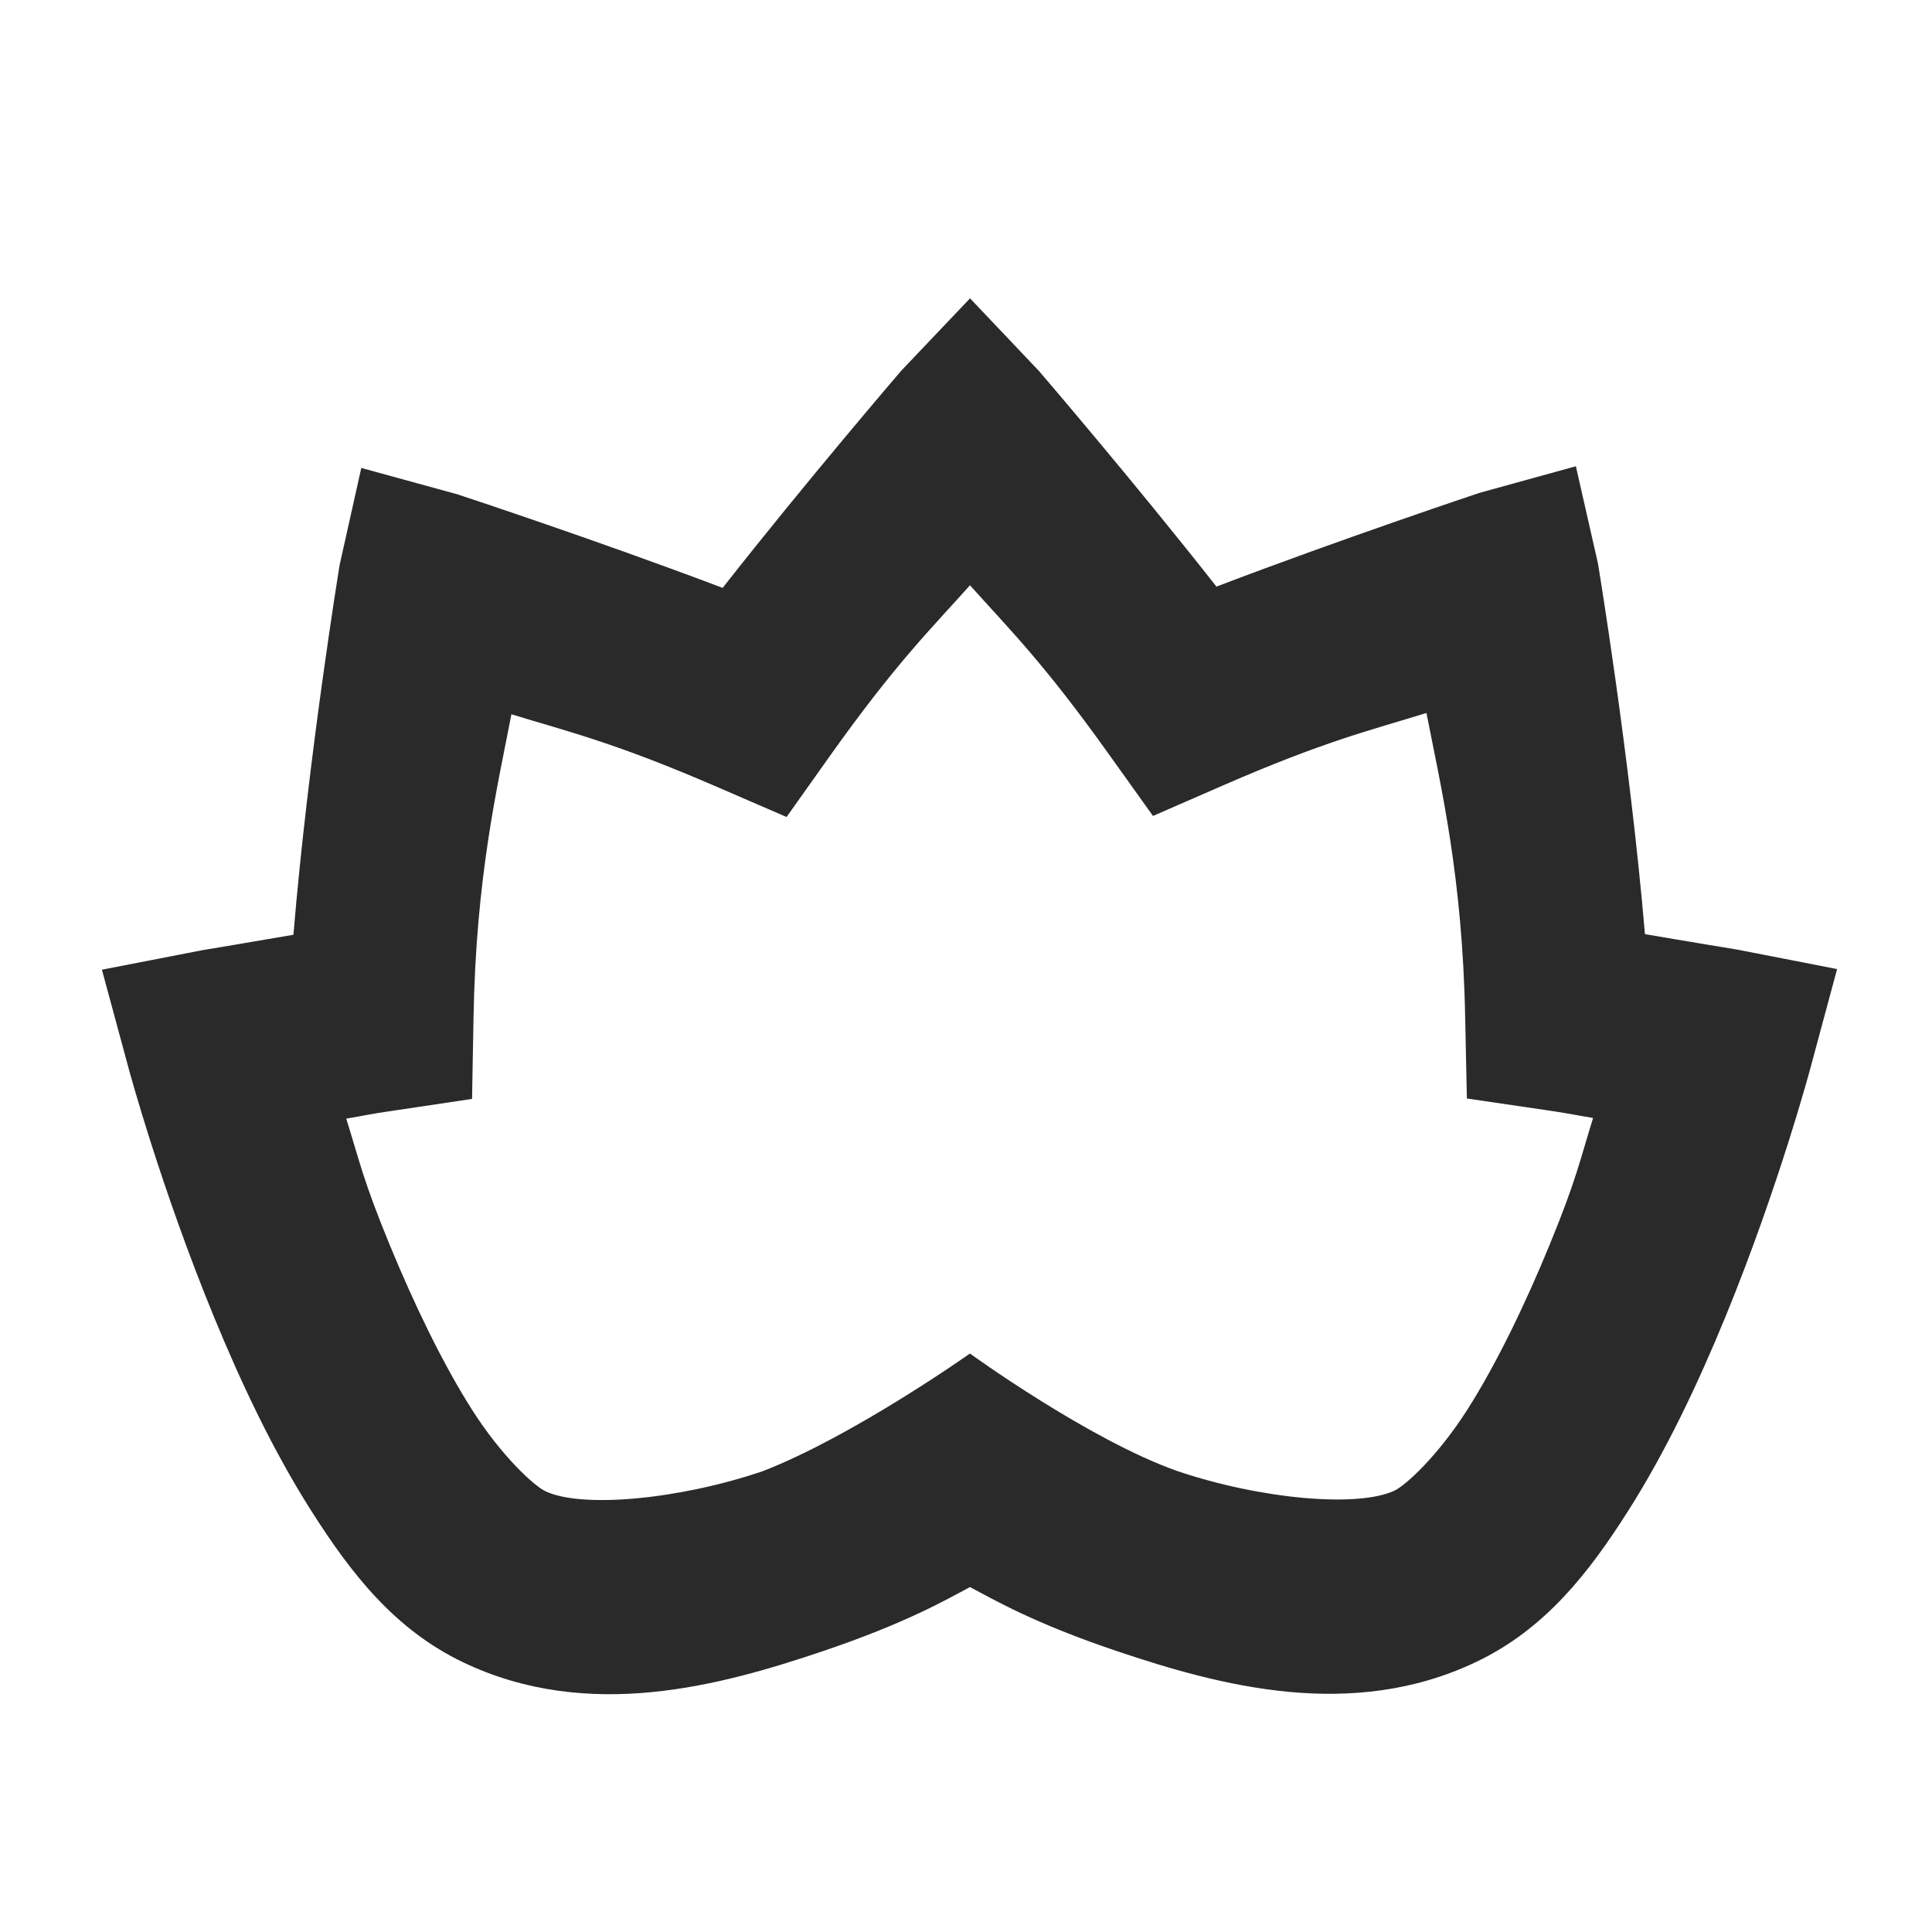
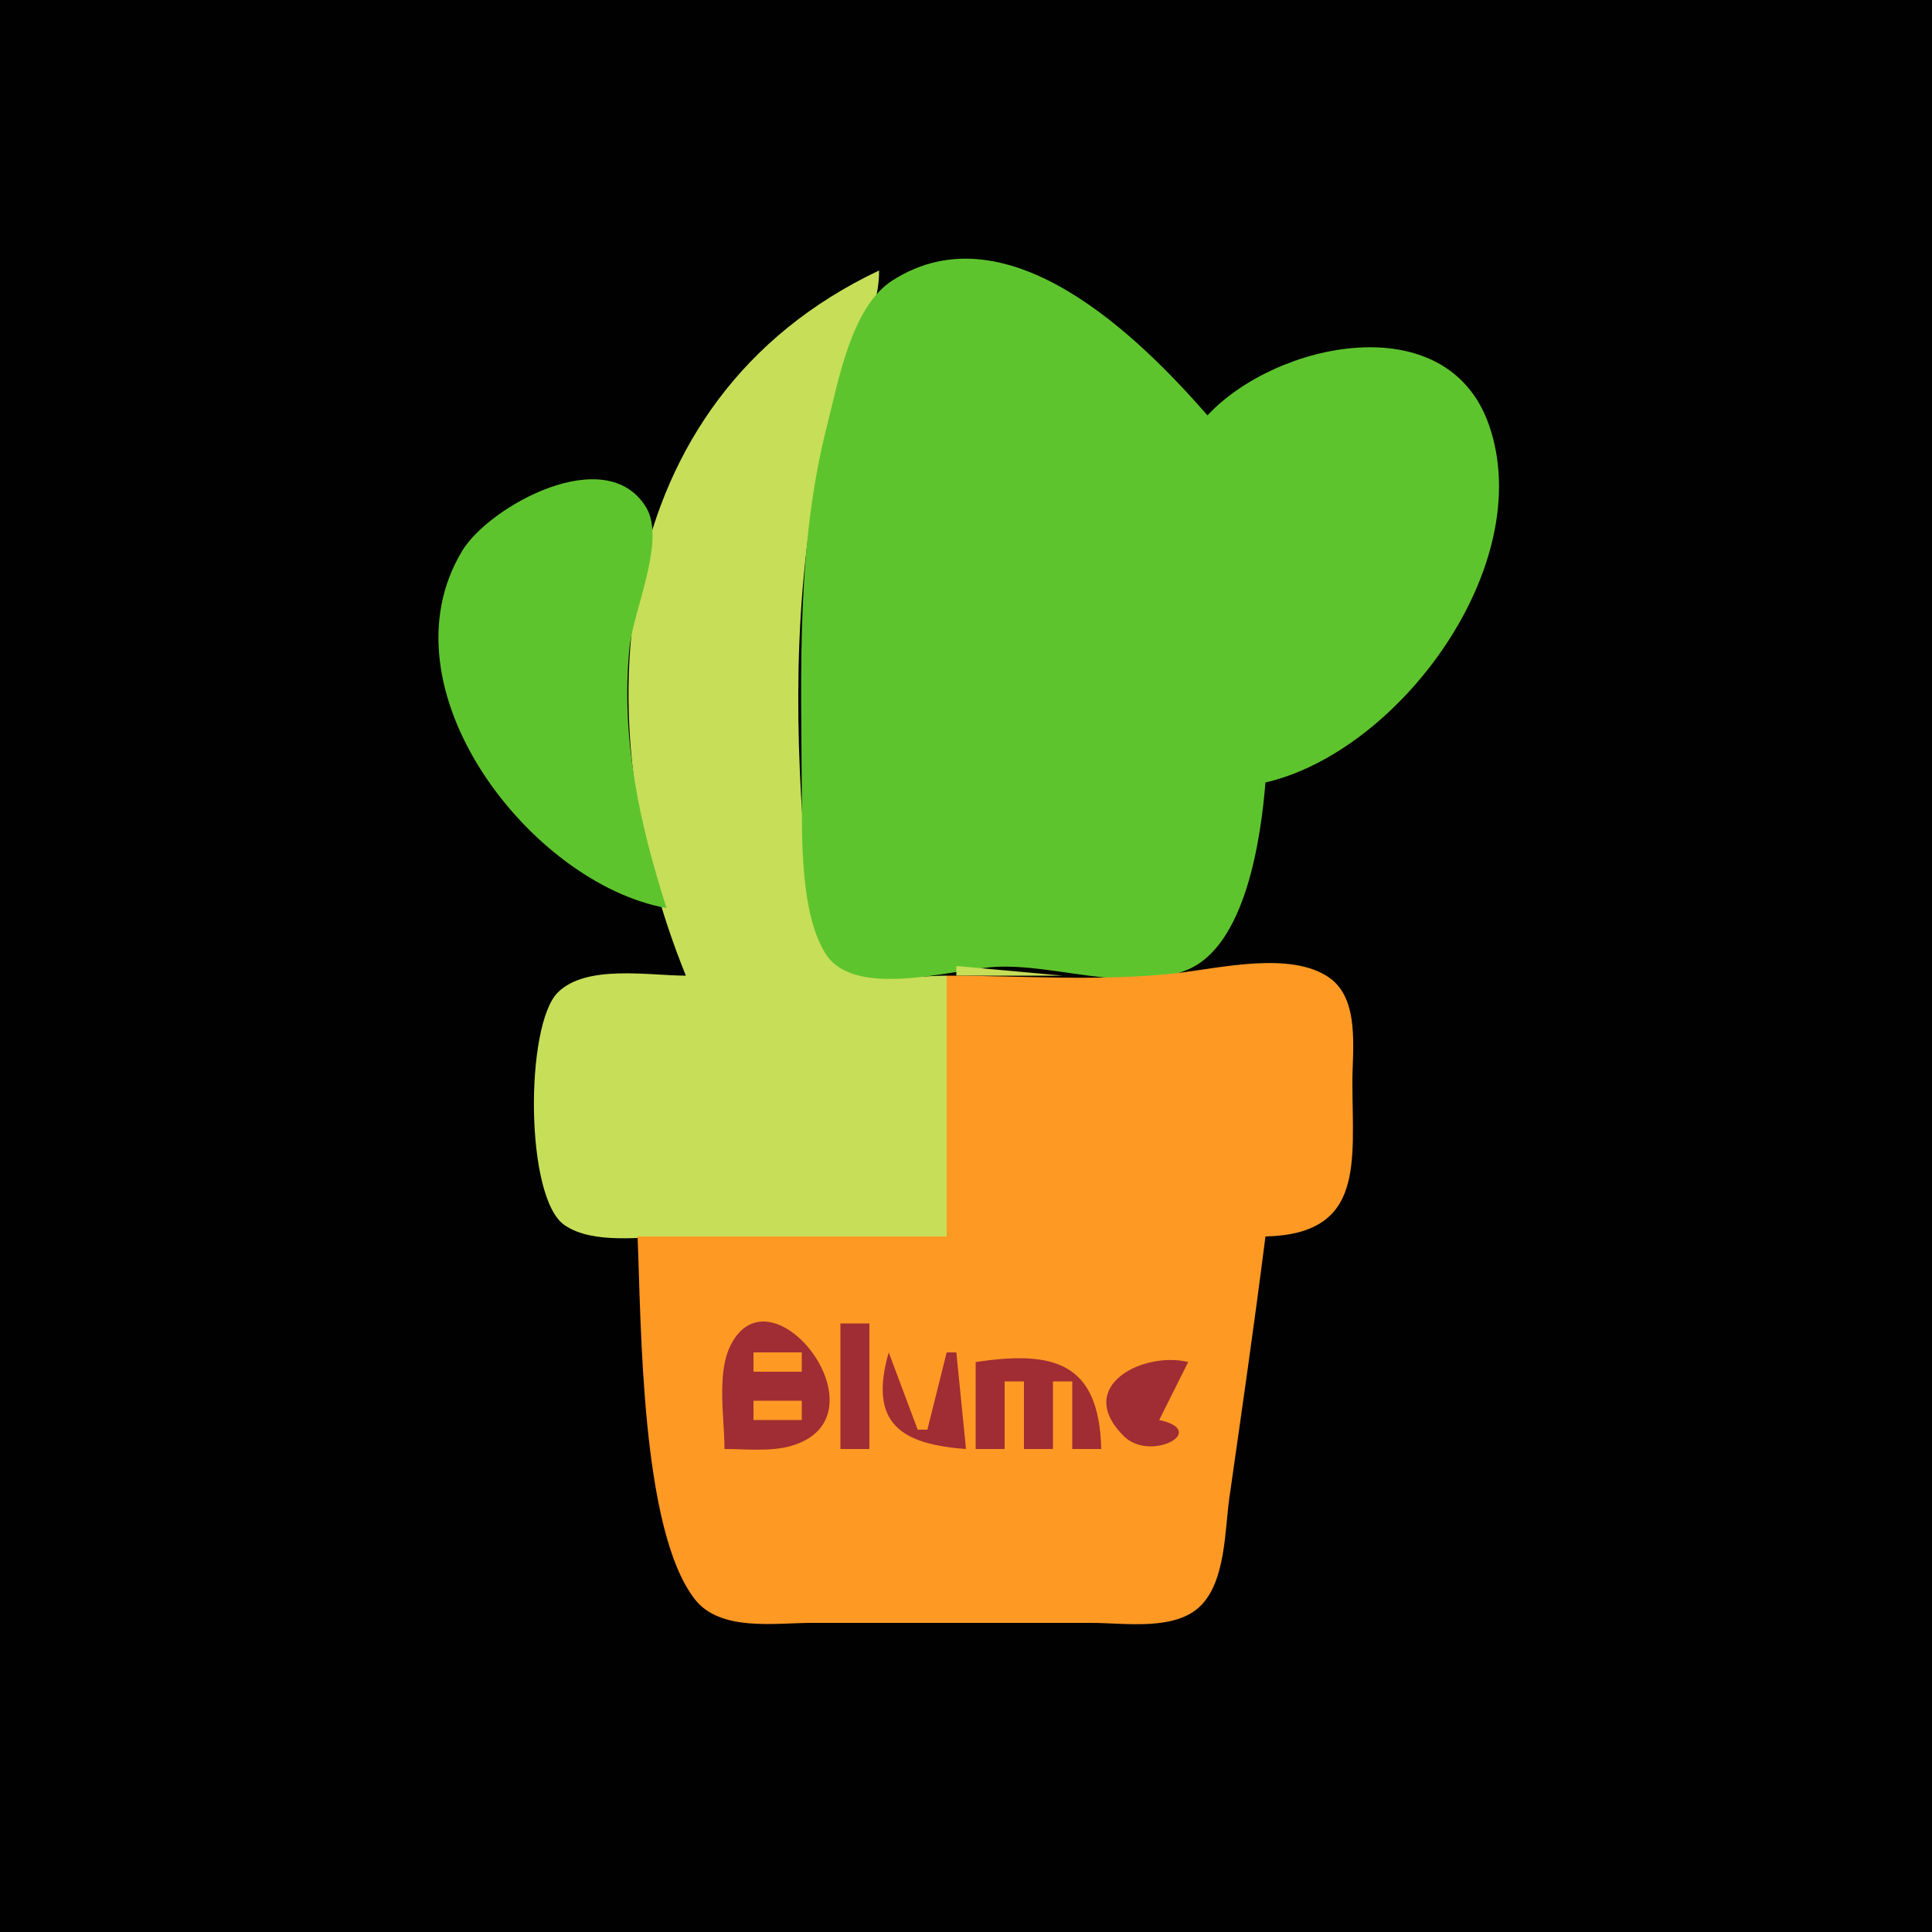
- <svg xmlns="http://www.w3.org/2000/svg" width="24" height="24" version="1.1" viewBox="0 0 24 24">
-   <g id="layer1" transform="translate(0,-40)">
-     <path style="color:#000000;font-style:normal;font-variant:normal;font-weight:normal;font-stretch:normal;font-size:medium;line-height:normal;font-family:sans-serif;text-indent:0;text-align:start;text-decoration:none;text-decoration-line:none;text-decoration-style:solid;text-decoration-color:#000000;letter-spacing:normal;word-spacing:normal;text-transform:none;writing-mode:lr-tb;direction:ltr;baseline-shift:baseline;text-anchor:start;white-space:normal;clip-rule:nonzero;display:inline;overflow:visible;visibility:visible;opacity:1;isolation:auto;mix-blend-mode:normal;color-interpolation:sRGB;color-interpolation-filters:linearRGB;solid-color:#000000;solid-opacity:1;fill:#2a2a2a;fill-opacity:1;fill-rule:evenodd;stroke:none;stroke-width:2.243;stroke-linecap:butt;stroke-linejoin:miter;stroke-miterlimit:4;stroke-dasharray:none;stroke-dashoffset:0;stroke-opacity:1;color-rendering:auto;image-rendering:auto;shape-rendering:auto;text-rendering:auto;enable-background:accumulate" d="m 12.05,43.706 -0.855,0.9 c 0,0 -1.173,1.365 -2.218,2.697 -1.584,-0.6 -3.297,-1.163 -3.297,-1.163 L 4.488,45.813 4.219,47.018 c 0,0 -0.391,2.388 -0.574,4.594 -0.448,0.078 -1.134,0.192 -1.134,0.192 l -1.245,0.242 0.332,1.226 c 0,0 0.397,1.476 1.063,3.094 0.333,0.809 0.732,1.66 1.216,2.418 0.483,0.758 1.024,1.46 1.881,1.868 1.549,0.738 3.184,0.292 4.468,-0.142 1.026,-0.347 1.526,-0.636 1.823,-0.795 0.299,0.158 0.798,0.45 1.823,0.795 1.284,0.432 2.919,0.874 4.468,0.134 0.857,-0.409 1.399,-1.11 1.881,-1.868 0.482,-0.758 0.881,-1.609 1.213,-2.418 0.664,-1.619 1.058,-3.099 1.058,-3.099 l 0.329,-1.221 -1.242,-0.242 c 0,0 -0.69,-0.113 -1.145,-0.192 -0.187,-2.213 -0.584,-4.607 -0.584,-4.607 l -0.274,-1.205 -1.192,0.329 c 0,0 -1.7,0.566 -3.273,1.166 -1.039,-1.322 -2.207,-2.681 -2.207,-2.681 z m 0,3.565 c 0.494,0.552 0.915,0.964 1.718,2.089 l 0.555,0.776 0.876,-0.382 c 1.254,-0.546 1.808,-0.677 2.521,-0.897 0.175,0.9 0.448,2.022 0.481,3.789 l 0.021,1 0.989,0.145 c 0.318,0.047 0.314,0.053 0.579,0.097 -0.166,0.533 -0.205,0.759 -0.539,1.573 -0.299,0.728 -0.656,1.473 -1.021,2.047 -0.365,0.574 -0.764,0.94 -0.905,1.008 -0.448,0.214 -1.649,0.112 -2.7,-0.242 -1.099,-0.388 -2.576,-1.46 -2.576,-1.46 0,0 -1.454,1.029 -2.578,1.463 C 8.421,58.632 7.222,58.738 6.774,58.524 6.633,58.456 6.232,58.09 5.866,57.516 5.501,56.943 5.143,56.197 4.843,55.469 4.508,54.655 4.468,54.428 4.301,53.896 c 0.263,-0.044 0.259,-0.051 0.574,-0.097 L 5.864,53.651 5.882,52.651 c 0.03,-1.764 0.298,-2.879 0.471,-3.778 0.715,0.219 1.28,0.351 2.542,0.897 l 0.876,0.379 0.553,-0.779 c 0.806,-1.131 1.23,-1.546 1.726,-2.1 z" id="path4170-9" />
-   </g>
+ <svg xmlns="http://www.w3.org/2000/svg" width="200" height="200">
+   <path style="fill:#010101; stroke:none;" d="M0 0L0 200L200 200L200 0L0 0z" />
+   <path style="fill:#c7de58; stroke:none;" d="M91 28C62.577 41.471 60.221 74.401 71 101C67.22 101 60.68 99.804 57.742 102.742C54.344 106.141 54.334 123.999 58.434 126.821C61.423 128.879 66.571 128 70 128L98 128L98 101C94.582 101 89.284 101.94 86.564 99.397C83.412 96.449 83.366 89.035 83.09 85C82.139 71.127 82.467 56.446 86.152 43C87.47 38.191 91.053 32.893 91 28z" />
+   <path style="fill:#5ec42e; stroke:none;" d="M131 81C144.84 77.824 159.188 58.531 154.146 44.015C149.803 31.512 131.997 35.449 125 43C118.183 35.196 104.424 21.339 92.39 29.028C88.125 31.753 86.791 39.462 85.63 44C82.433 56.496 82.939 69.207 83.001 82C83.024 86.778 82.84 94.495 85.434 98.682C88.415 103.494 98.495 100.348 103 100.093C109.253 99.74 116.849 102.872 122.895 100.397C128.978 97.906 130.533 86.714 131 81M69 94C66.18 85.181 64.239 76.321 65.171 67C65.547 63.232 68.969 55.937 66.882 52.514C62.726 45.698 50.63 52.432 47.858 57.005C39.198 71.287 54.986 91.501 69 94z" />
+   <path style="fill:#c7de58; stroke:none;" d="M99 100L99 101L110 101L99 100z" />
+   <path style="fill:#fe9924; stroke:none;" d="M98 101L98 128L66 128C66.388 137.028 66.316 158.382 71.938 165.566C74.571 168.93 80.252 168 84 168L113 168C116.379 168 121.601 168.868 124.262 166.258C126.894 163.675 126.784 158.403 127.271 155C128.555 146.016 129.861 137.003 131 128C141.328 127.75 140.003 120.345 140 112C139.999 108.624 140.797 103.403 137.566 101.179C133.625 98.466 126.375 100.198 122 100.715C114.137 101.642 105.912 101 98 101z" />
+   <path style="fill:#9f2d33; stroke:none;" d="M75 150C77.198 149.998 79.752 150.297 81.889 149.682C92.175 146.72 79.841 130.712 75.603 139.318C74.176 142.217 75 146.845 75 150M87 137L87 150L90 150L90 137L87 137z" />
+   <path style="fill:#fe9924; stroke:none;" d="M78 140L78 142L83 142L83 140L78 140z" />
+   <path style="fill:#9f2d33; stroke:none;" d="M92 140C89.895 147.345 93.259 149.504 100 150L99 140L98 140L96 148L95 148L92 140M101 141L101 150L104 150L104 143L106 143L106 150L109 150L109 143L111 143L111 150L114 150C113.783 141.025 109.113 139.776 101 141M120 147L123 141C118.44 139.85 111.103 143.454 116.333 148.667C119.075 151.399 125.226 148.122 120 147z" />
+   <path style="fill:#fe9924; stroke:none;" d="M118 143L117 146L118 143M78 145L78 147L83 147L83 145L78 145z" />
</svg>
